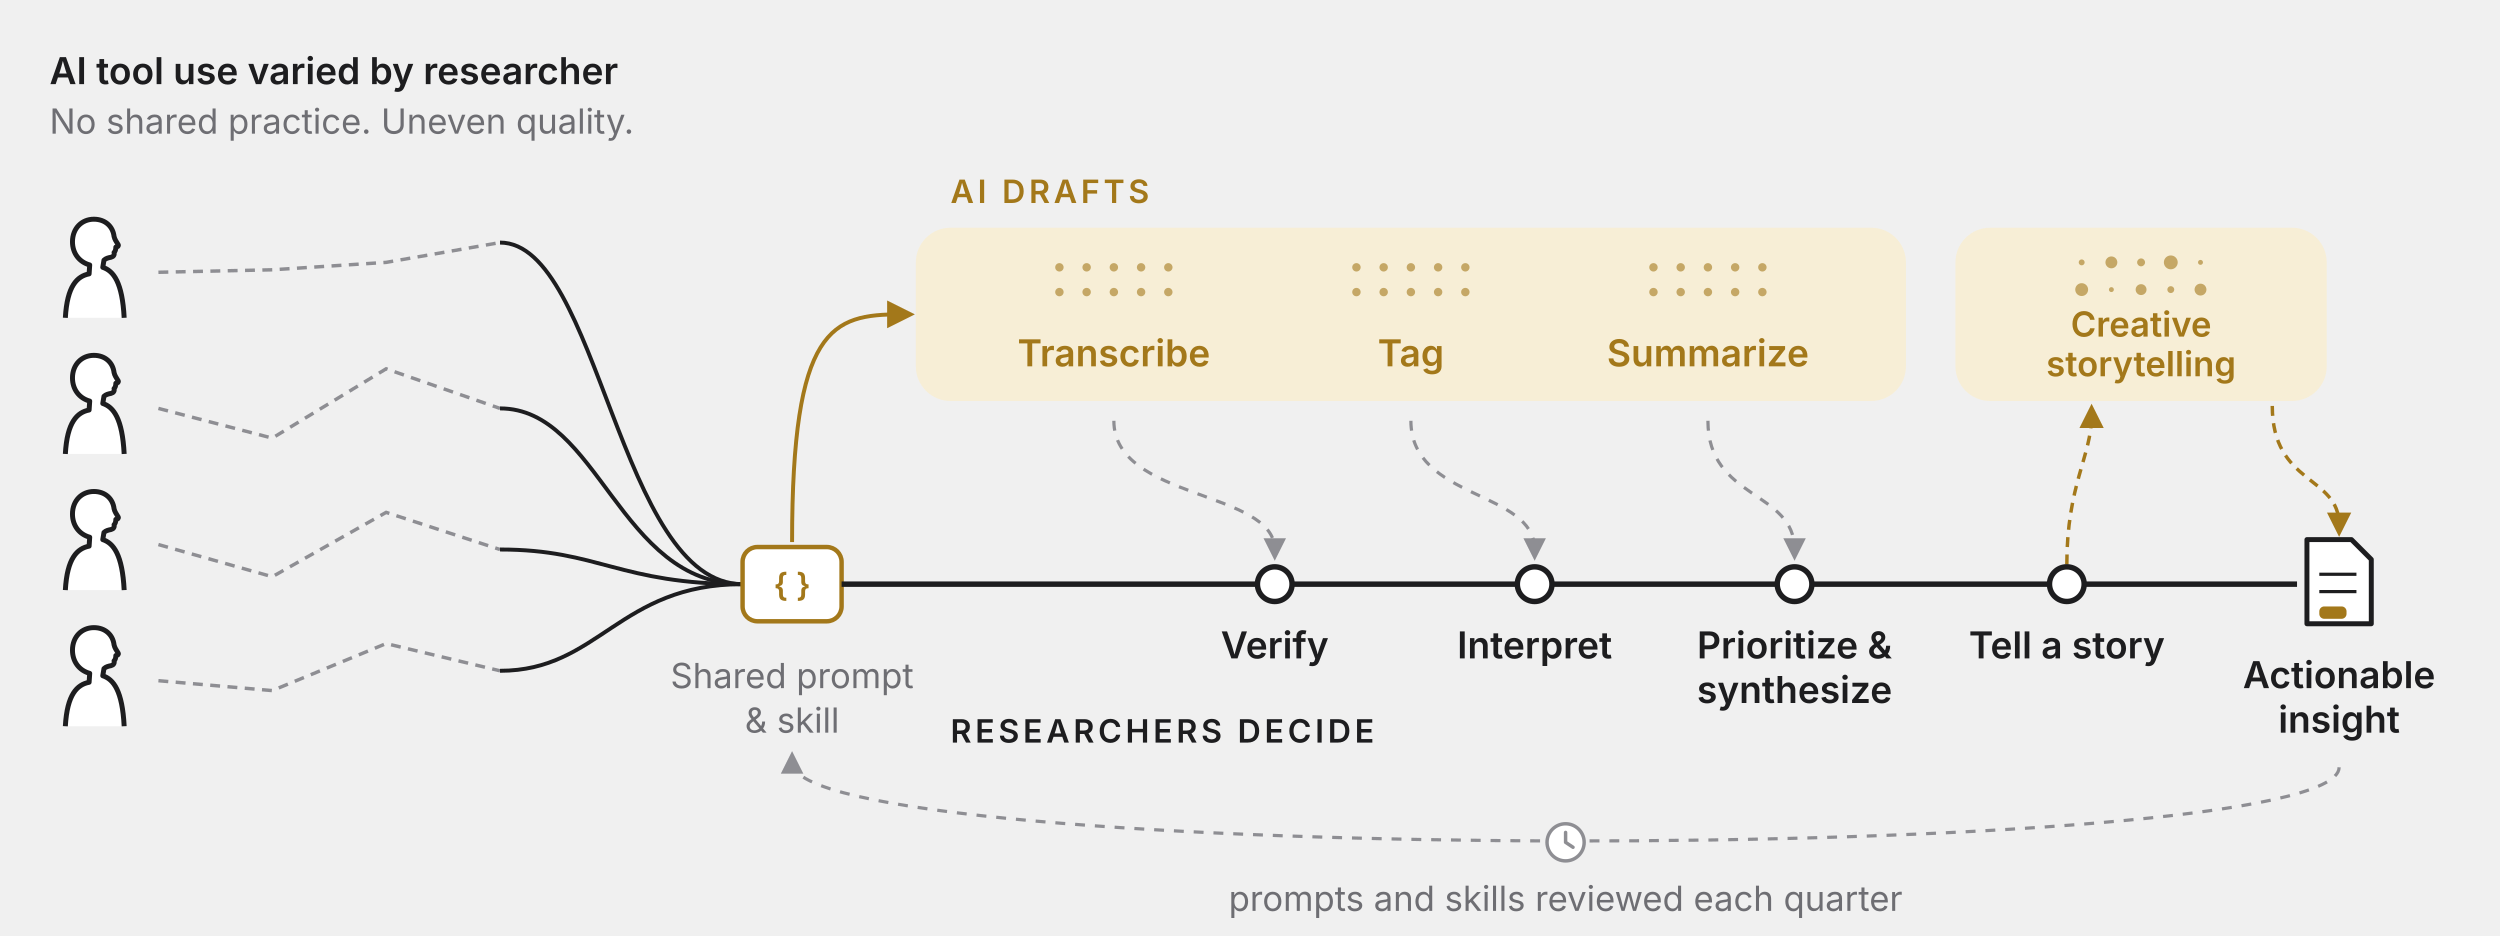
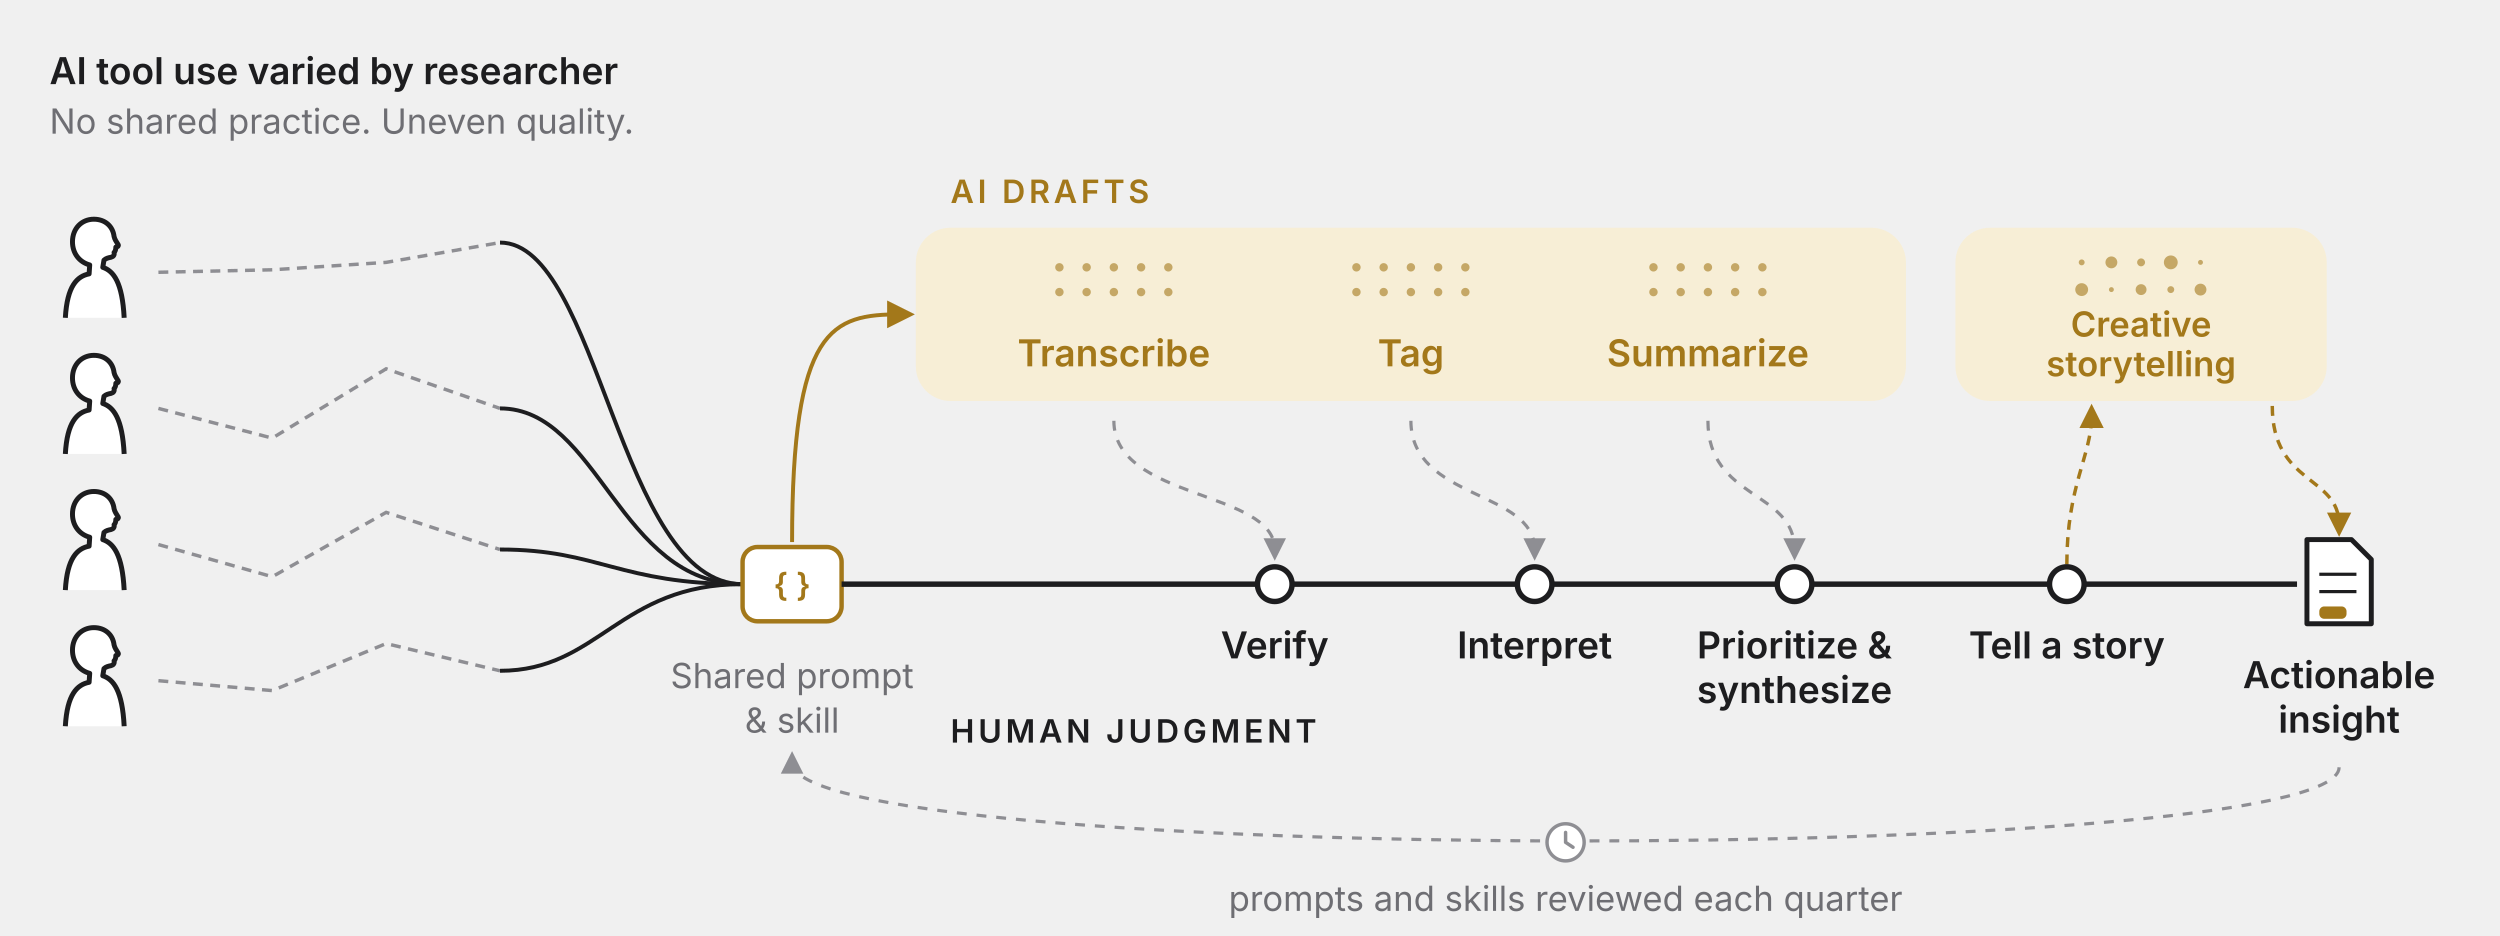
<svg xmlns="http://www.w3.org/2000/svg" viewBox="0 0 1010 378" fill="#1d1d1f" font-family="-apple-system, BlinkMacSystemFont, 'SF Pro Text', 'Helvetica Neue', Inter, Arial, sans-serif">
  <defs>
    <marker id="ar" viewBox="0 0 10 10" refX="5" refY="5" markerWidth="7" markerHeight="7" orient="auto-start-reverse">
      <path d="M0 0 L10 5 L0 10z" fill="#8e8e93" />
    </marker>
    <marker id="aa" viewBox="0 0 10 10" refX="5" refY="5" markerWidth="7" markerHeight="7" orient="auto-start-reverse">
      <path d="M0 0 L10 5 L0 10z" fill="#a3781a" />
    </marker>
  </defs>
  <text x="20" y="34" font-size="15" font-weight="600" fill="#1d1d1f" text-anchor="start">AI tool use varied by researcher</text>
  <text x="20" y="54" font-size="14" font-weight="400" fill="#6e6e73" text-anchor="start">No shared practice. Uneven quality.</text>
  <g>
    <g transform="translate(18 72) scale(0.12)">
      <path d="M70 470 C76 362 110 330 150 322 L152 292 C116 282 94 252 94 214 C94 168 126 138 166 138 C204 138 230 162 234 196 C236 206 242 214 248 224 C250 228 246 232 240 232 C240 240 238 246 234 250 C236 258 232 264 224 266 C214 268 206 270 200 276 L196 300 C232 312 262 350 268 470" fill="#fff" stroke="#1d1d1f" stroke-width="16.7" stroke-linejoin="round" />
    </g>
    <path d="M64 110 L110 109 L156 106 L202 98" fill="none" stroke="#8e8e93" stroke-width="1.4" stroke-dasharray="4 3" />
    <path d="M202 98 C242 98, 250 236, 300 236" fill="none" stroke="#1d1d1f" stroke-width="1.6" />
    <g transform="translate(18 127) scale(0.12)">
      <path d="M70 470 C76 362 110 330 150 322 L152 292 C116 282 94 252 94 214 C94 168 126 138 166 138 C204 138 230 162 234 196 C236 206 242 214 248 224 C250 228 246 232 240 232 C240 240 238 246 234 250 C236 258 232 264 224 266 C214 268 206 270 200 276 L196 300 C232 312 262 350 268 470" fill="#fff" stroke="#1d1d1f" stroke-width="16.7" stroke-linejoin="round" />
    </g>
    <path d="M64 165 L110 177 L156 149 L202 165" fill="none" stroke="#8e8e93" stroke-width="1.4" stroke-dasharray="4 3" />
    <path d="M202 165 C242 165, 250 236, 300 236" fill="none" stroke="#1d1d1f" stroke-width="1.6" />
    <g transform="translate(18 182) scale(0.12)">
      <path d="M70 470 C76 362 110 330 150 322 L152 292 C116 282 94 252 94 214 C94 168 126 138 166 138 C204 138 230 162 234 196 C236 206 242 214 248 224 C250 228 246 232 240 232 C240 240 238 246 234 250 C236 258 232 264 224 266 C214 268 206 270 200 276 L196 300 C232 312 262 350 268 470" fill="#fff" stroke="#1d1d1f" stroke-width="16.7" stroke-linejoin="round" />
    </g>
    <path d="M64 220 L110 233 L156 207 L202 222" fill="none" stroke="#8e8e93" stroke-width="1.4" stroke-dasharray="4 3" />
    <path d="M202 222 C242 222, 250 236, 300 236" fill="none" stroke="#1d1d1f" stroke-width="1.6" />
    <g transform="translate(18 237) scale(0.12)">
      <path d="M70 470 C76 362 110 330 150 322 L152 292 C116 282 94 252 94 214 C94 168 126 138 166 138 C204 138 230 162 234 196 C236 206 242 214 248 224 C250 228 246 232 240 232 C240 240 238 246 234 250 C236 258 232 264 224 266 C214 268 206 270 200 276 L196 300 C232 312 262 350 268 470" fill="#fff" stroke="#1d1d1f" stroke-width="16.7" stroke-linejoin="round" />
    </g>
    <path d="M64 275 L110 279 L156 260 L202 271" fill="none" stroke="#8e8e93" stroke-width="1.4" stroke-dasharray="4 3" />
    <path d="M202 271 C242 271, 250 236, 300 236" fill="none" stroke="#1d1d1f" stroke-width="1.6" />
    <rect x="300" y="221" width="40" height="30" rx="6" fill="#fff" stroke="#a3781a" stroke-width="1.8" />
    <text x="320" y="241" font-size="13" font-weight="600" fill="#a3781a" text-anchor="middle">{ }</text>
    <text x="320" y="278" font-size="14" font-weight="400" fill="#6e6e73" text-anchor="middle">Shared prompt</text>
    <text x="320" y="296" font-size="14" font-weight="400" fill="#6e6e73" text-anchor="middle">&amp; skill</text>
    <rect x="370" y="92" width="400" height="70" rx="14" fill="#f7eed6" />
    <text x="384" y="82" font-size="13" font-weight="600" fill="#a3781a" text-anchor="start" letter-spacing="1.5">AI DRAFTS</text>
    <path d="M320 219 C320 132, 336 127, 364 127" fill="none" stroke="#a3781a" stroke-width="1.6" marker-end="url(#aa)" />
    <circle cx="428" cy="108" r="1.7" fill="#a3781a" opacity=".6" />
    <circle cx="428" cy="118" r="1.7" fill="#a3781a" opacity=".6" />
    <circle cx="439" cy="108" r="1.7" fill="#a3781a" opacity=".6" />
    <circle cx="439" cy="118" r="1.7" fill="#a3781a" opacity=".6" />
    <circle cx="450" cy="108" r="1.7" fill="#a3781a" opacity=".6" />
    <circle cx="450" cy="118" r="1.7" fill="#a3781a" opacity=".6" />
    <circle cx="461" cy="108" r="1.7" fill="#a3781a" opacity=".6" />
    <circle cx="461" cy="118" r="1.7" fill="#a3781a" opacity=".6" />
    <circle cx="472" cy="108" r="1.7" fill="#a3781a" opacity=".6" />
    <circle cx="472" cy="118" r="1.7" fill="#a3781a" opacity=".6" />
    <text x="450" y="148" font-size="15" font-weight="600" fill="#a3781a" text-anchor="middle">Transcribe</text>
    <circle cx="548" cy="108" r="1.7" fill="#a3781a" opacity=".6" />
    <circle cx="548" cy="118" r="1.7" fill="#a3781a" opacity=".6" />
    <circle cx="559" cy="108" r="1.7" fill="#a3781a" opacity=".6" />
    <circle cx="559" cy="118" r="1.7" fill="#a3781a" opacity=".6" />
    <circle cx="570" cy="108" r="1.7" fill="#a3781a" opacity=".6" />
    <circle cx="570" cy="118" r="1.7" fill="#a3781a" opacity=".6" />
    <circle cx="581" cy="108" r="1.7" fill="#a3781a" opacity=".6" />
    <circle cx="581" cy="118" r="1.7" fill="#a3781a" opacity=".6" />
    <circle cx="592" cy="108" r="1.7" fill="#a3781a" opacity=".6" />
    <circle cx="592" cy="118" r="1.7" fill="#a3781a" opacity=".6" />
    <text x="570" y="148" font-size="15" font-weight="600" fill="#a3781a" text-anchor="middle">Tag</text>
    <circle cx="668" cy="108" r="1.7" fill="#a3781a" opacity=".6" />
    <circle cx="668" cy="118" r="1.7" fill="#a3781a" opacity=".6" />
    <circle cx="679" cy="108" r="1.7" fill="#a3781a" opacity=".6" />
    <circle cx="679" cy="118" r="1.7" fill="#a3781a" opacity=".6" />
    <circle cx="690" cy="108" r="1.7" fill="#a3781a" opacity=".6" />
    <circle cx="690" cy="118" r="1.7" fill="#a3781a" opacity=".6" />
    <circle cx="701" cy="108" r="1.7" fill="#a3781a" opacity=".6" />
    <circle cx="701" cy="118" r="1.7" fill="#a3781a" opacity=".6" />
    <circle cx="712" cy="108" r="1.7" fill="#a3781a" opacity=".6" />
    <circle cx="712" cy="118" r="1.7" fill="#a3781a" opacity=".6" />
    <text x="690" y="148" font-size="15" font-weight="600" fill="#a3781a" text-anchor="middle">Summarize</text>
    <rect x="790" y="92" width="150" height="70" rx="14" fill="#f7eed6" />
    <circle cx="841.0" cy="106" r="1.2" fill="#a3781a" opacity=".6">
      <animate attributeName="r" dur="18s" repeatCount="indefinite" values="1.2;1.2;2.28;0.60;1.92;1.2;1.2" keyTimes="0;0.735;0.755;0.775;0.795;0.815;1" />
    </circle>
    <circle cx="853.0" cy="106" r="2.4" fill="#a3781a" opacity=".6">
      <animate attributeName="r" dur="18s" repeatCount="indefinite" values="2.4;2.4;4.56;1.20;3.84;2.4;2.4" keyTimes="0;0.735;0.755;0.775;0.795;0.815;1" />
    </circle>
    <circle cx="865.0" cy="106" r="1.6" fill="#a3781a" opacity=".6">
      <animate attributeName="r" dur="18s" repeatCount="indefinite" values="1.6;1.6;3.04;0.80;2.56;1.6;1.6" keyTimes="0;0.735;0.755;0.775;0.795;0.815;1" />
    </circle>
    <circle cx="877.0" cy="106" r="2.8" fill="#a3781a" opacity=".6">
      <animate attributeName="r" dur="18s" repeatCount="indefinite" values="2.8;2.8;5.32;1.40;4.48;2.8;2.8" keyTimes="0;0.735;0.755;0.775;0.795;0.815;1" />
    </circle>
    <circle cx="889.0" cy="106" r="1.0" fill="#a3781a" opacity=".6">
      <animate attributeName="r" dur="18s" repeatCount="indefinite" values="1.0;1.0;1.90;0.50;1.60;1.0;1.0" keyTimes="0;0.735;0.755;0.775;0.795;0.815;1" />
    </circle>
    <circle cx="841.0" cy="117" r="2.6" fill="#a3781a" opacity=".6">
      <animate attributeName="r" dur="18s" repeatCount="indefinite" values="2.6;2.6;4.94;1.30;4.16;2.6;2.6" keyTimes="0;0.735;0.755;0.775;0.795;0.815;1" />
    </circle>
    <circle cx="853.0" cy="117" r="1.0" fill="#a3781a" opacity=".6">
      <animate attributeName="r" dur="18s" repeatCount="indefinite" values="1.0;1.0;1.90;0.50;1.60;1.0;1.0" keyTimes="0;0.735;0.755;0.775;0.795;0.815;1" />
    </circle>
    <circle cx="865.0" cy="117" r="2.2" fill="#a3781a" opacity=".6">
      <animate attributeName="r" dur="18s" repeatCount="indefinite" values="2.2;2.2;4.18;1.10;3.52;2.2;2.2" keyTimes="0;0.735;0.755;0.775;0.795;0.815;1" />
    </circle>
    <circle cx="877.0" cy="117" r="1.4" fill="#a3781a" opacity=".6">
      <animate attributeName="r" dur="18s" repeatCount="indefinite" values="1.4;1.4;2.66;0.70;2.24;1.4;1.4" keyTimes="0;0.735;0.755;0.775;0.795;0.815;1" />
    </circle>
    <circle cx="889.0" cy="117" r="2.4" fill="#a3781a" opacity=".6">
      <animate attributeName="r" dur="18s" repeatCount="indefinite" values="2.4;2.4;4.56;1.20;3.84;2.4;2.4" keyTimes="0;0.735;0.755;0.775;0.795;0.815;1" />
    </circle>
    <text x="865.0" y="136" font-size="14" font-weight="600" fill="#a3781a" text-anchor="middle">Creative</text>
    <text x="865.0" y="152" font-size="14" font-weight="600" fill="#a3781a" text-anchor="middle">storytelling</text>
    <path d="M835 228 C835 196, 845 184, 845 168" fill="none" stroke="#a3781a" stroke-width="1.4" stroke-dasharray="4 3" marker-end="url(#aa)" />
    <path d="M918 164 C918 196, 945 192, 945 212" fill="none" stroke="#a3781a" stroke-width="1.4" stroke-dasharray="4 3" marker-end="url(#aa)" />
    <line x1="340" y1="236" x2="928" y2="236" stroke="#1d1d1f" stroke-width="2.2" />
-     <text x="384" y="300" font-size="13" font-weight="600" fill="#1d1d1f" text-anchor="start" letter-spacing="1.5">RESEARCHERS DECIDE</text>
+     <text x="384" y="300" font-size="13" font-weight="600" fill="#1d1d1f" text-anchor="start" letter-spacing="1.5">HUMAN JUDGMENT</text>
    <circle cx="515" cy="236" r="7" fill="#fff" stroke="#1d1d1f" stroke-width="2.2" />
    <text x="515" y="266" font-size="15" font-weight="600" fill="#1d1d1f" text-anchor="middle">Verify</text>
    <circle cx="620" cy="236" r="7" fill="#fff" stroke="#1d1d1f" stroke-width="2.2" />
    <text x="620" y="266" font-size="15" font-weight="600" fill="#1d1d1f" text-anchor="middle">Interpret</text>
    <circle cx="725" cy="236" r="7" fill="#fff" stroke="#1d1d1f" stroke-width="2.2" />
    <text x="725" y="266" font-size="15" font-weight="600" fill="#1d1d1f" text-anchor="middle">Prioritize &amp;</text>
    <text x="725" y="284" font-size="15" font-weight="600" fill="#1d1d1f" text-anchor="middle">synthesize</text>
    <circle cx="835" cy="236" r="7" fill="#fff" stroke="#1d1d1f" stroke-width="2.2" />
    <text x="835" y="266" font-size="15" font-weight="600" fill="#1d1d1f" text-anchor="middle">Tell a story</text>
    <path d="M450 170 C450 202, 515 198, 515 222" fill="none" stroke="#8e8e93" stroke-width="1.3" stroke-dasharray="4 4" marker-end="url(#ar)" />
    <path d="M570 170 C570 202, 620 198, 620 222" fill="none" stroke="#8e8e93" stroke-width="1.3" stroke-dasharray="4 4" marker-end="url(#ar)" />
    <path d="M690 170 C690 202, 725 198, 725 222" fill="none" stroke="#8e8e93" stroke-width="1.3" stroke-dasharray="4 4" marker-end="url(#ar)" />
    <g fill="#fff" stroke="#1d1d1f" stroke-width="2" stroke-linejoin="round">
      <path d="M932 218 h18 l8 8 v26 h-26z" />
      <path d="M937 232 h15 M937 239 h15" stroke-width="1.3" fill="none" />
    </g>
    <rect x="937" y="245" width="11" height="5" rx="2" fill="#a3781a" />
    <text x="945" y="278" font-size="15" font-weight="600" fill="#1d1d1f" text-anchor="middle">Actionable</text>
    <text x="945" y="296" font-size="15" font-weight="600" fill="#1d1d1f" text-anchor="middle">insight</text>
    <path d="M945 310 C945 350, 320 350, 320 308" fill="none" stroke="#8e8e93" stroke-width="1.3" stroke-dasharray="4 4" marker-end="url(#ar)" />
    <text x="632.5" y="368" font-size="14" font-weight="400" fill="#6e6e73" text-anchor="middle">prompts and skills reviewed each quarter</text>
    <g>
      <circle cx="632.5" cy="340.3" r="7.5" fill="#fff" stroke="#8e8e93" stroke-width="1.4" />
      <path d="M632.5 336.3 V340.3 L635.5 342.3" fill="none" stroke="#8e8e93" stroke-width="1.4" stroke-linecap="round" stroke-linejoin="round" />
    </g>
    <style>@media (prefers-reduced-motion: reduce){.fx{display:none}}</style>
    <circle class="fx" r="3.5" fill="#d64b3f" opacity="0">
      <animateMotion dur="18s" repeatCount="indefinite" path="M64 110 L110 109 L156 106 L202 98 C242 98, 250 236, 300 236" keyPoints="0;0;1;1" keyTimes="0;0.01;0.22;1" calcMode="linear" />
      <animate attributeName="opacity" dur="18s" repeatCount="indefinite" values="0;0;1;1;0;0" keyTimes="0;0.01;0.015;0.215;0.22;1" />
    </circle>
    <circle class="fx" r="3.5" fill="#d64b3f" opacity="0">
      <animateMotion dur="18s" repeatCount="indefinite" path="M64 165 L110 177 L156 149 L202 165 C242 165, 250 236, 300 236" keyPoints="0;0;1;1" keyTimes="0;0.03;0.24;1" calcMode="linear" />
      <animate attributeName="opacity" dur="18s" repeatCount="indefinite" values="0;0;1;1;0;0" keyTimes="0;0.03;0.035;0.235;0.24;1" />
    </circle>
    <circle class="fx" r="3.5" fill="#d64b3f" opacity="0">
      <animateMotion dur="18s" repeatCount="indefinite" path="M64 220 L110 233 L156 207 L202 222 C242 222, 250 236, 300 236" keyPoints="0;0;1;1" keyTimes="0;0.05;0.26;1" calcMode="linear" />
      <animate attributeName="opacity" dur="18s" repeatCount="indefinite" values="0;0;1;1;0;0" keyTimes="0;0.05;0.055;0.255;0.26;1" />
    </circle>
    <circle class="fx" r="3.5" fill="#d64b3f" opacity="0">
      <animateMotion dur="18s" repeatCount="indefinite" path="M64 275 L110 279 L156 260 L202 271 C242 271, 250 236, 300 236" keyPoints="0;0;1;1" keyTimes="0;0.07;0.28;1" calcMode="linear" />
      <animate attributeName="opacity" dur="18s" repeatCount="indefinite" values="0;0;1;1;0;0" keyTimes="0;0.07;0.075;0.275;0.28;1" />
    </circle>
    <rect class="fx" x="296" y="217" width="48" height="38" rx="9" fill="none" stroke="#a3781a" stroke-width="2" opacity="0">
      <animate attributeName="opacity" dur="18s" repeatCount="indefinite" values="0;0;1;0;0" keyTimes="0;0.24;0.280;0.32;1" />
    </rect>
    <circle class="fx" r="4" fill="#a3781a" opacity="0">
      <animateMotion dur="18s" repeatCount="indefinite" path="M320 219 C320 132, 336 127, 364 127 L450 127" keyPoints="0;0;1;1" keyTimes="0;0.27;0.37;1" calcMode="linear" />
      <animate attributeName="opacity" dur="18s" repeatCount="indefinite" values="0;0;1;1;0;0" keyTimes="0;0.27;0.275;0.365;0.37;1" />
    </circle>
-     <rect class="fx" x="368" y="90" width="404" height="74" rx="15" fill="none" stroke="#a3781a" stroke-width="2" opacity="0">
-       <animate attributeName="opacity" dur="18s" repeatCount="indefinite" values="0;0;1;0;0" keyTimes="0;0.36;0.410;0.46;1" />
-     </rect>
    <circle class="fx" r="4" fill="#a3781a" opacity="0">
      <animateMotion dur="18s" repeatCount="indefinite" path="M450 168 C450 202, 515 198, 515 236" keyPoints="0;0;1;1" keyTimes="0;0.44;0.55;1" calcMode="linear" />
      <animate attributeName="opacity" dur="18s" repeatCount="indefinite" values="0;0;1;1;0;0" keyTimes="0;0.44;0.445;0.545;0.55;1" />
    </circle>
    <circle class="fx" r="4" fill="#a3781a" opacity="0">
      <animateMotion dur="18s" repeatCount="indefinite" path="M570 168 C570 202, 620 198, 620 236" keyPoints="0;0;1;1" keyTimes="0;0.44;0.55;1" calcMode="linear" />
      <animate attributeName="opacity" dur="18s" repeatCount="indefinite" values="0;0;1;1;0;0" keyTimes="0;0.44;0.445;0.545;0.55;1" />
    </circle>
    <circle class="fx" r="4" fill="#a3781a" opacity="0">
      <animateMotion dur="18s" repeatCount="indefinite" path="M690 168 C690 202, 725 198, 725 236" keyPoints="0;0;1;1" keyTimes="0;0.44;0.55;1" calcMode="linear" />
      <animate attributeName="opacity" dur="18s" repeatCount="indefinite" values="0;0;1;1;0;0" keyTimes="0;0.44;0.445;0.545;0.55;1" />
    </circle>
    <g class="fx" opacity="0">
      <circle cx="0" cy="-17" r="3.8" fill="#1d1d1f" stroke="#fff" stroke-width="1.2" />
      <path d="M-6.5 -3 Q-6.5 -12 0 -12 Q6.5 -12 6.5 -3 Z" fill="#1d1d1f" stroke="#fff" stroke-width="1.2" />
      <animateMotion dur="18s" repeatCount="indefinite" path="M515 236 L835 236" keyPoints="0;0;1;1" keyTimes="0;0.56;0.705;1" calcMode="linear" />
      <animate attributeName="opacity" dur="18s" repeatCount="indefinite" values="0;0;1;1;0;0" keyTimes="0;0.56;0.565;0.710;0.730;1" />
    </g>
    <circle class="fx" cx="515" cy="236" r="7" fill="#a3781a" opacity="0">
      <animate attributeName="opacity" dur="18s" repeatCount="indefinite" values="0;0;1;0;0" keyTimes="0;0.55;0.585;0.62;1" />
    </circle>
    <circle class="fx" cx="620" cy="236" r="7" fill="#a3781a" opacity="0">
      <animate attributeName="opacity" dur="18s" repeatCount="indefinite" values="0;0;1;0;0" keyTimes="0;0.598;0.633;0.668;1" />
    </circle>
    <circle class="fx" cx="725" cy="236" r="7" fill="#a3781a" opacity="0">
      <animate attributeName="opacity" dur="18s" repeatCount="indefinite" values="0;0;1;0;0" keyTimes="0;0.645;0.680;0.715;1" />
    </circle>
    <circle class="fx" cx="835" cy="236" r="7" fill="#a3781a" opacity="0">
      <animate attributeName="opacity" dur="18s" repeatCount="indefinite" values="0;0;1;0;0" keyTimes="0;0.695;0.730;0.765;1" />
    </circle>
    <circle class="fx" r="4" fill="#a3781a" opacity="0">
      <animateMotion dur="18s" repeatCount="indefinite" path="M835 228 C835 196, 845 184, 845 168" keyPoints="0;0;1;1" keyTimes="0;0.705;0.74;1" calcMode="linear" />
      <animate attributeName="opacity" dur="18s" repeatCount="indefinite" values="0;0;1;1;0;0" keyTimes="0;0.705;0.710;0.735;0.74;1" />
    </circle>
    <circle class="fx" r="4" fill="#a3781a" opacity="0">
      <animateMotion dur="18s" repeatCount="indefinite" path="M918 164 C918 196, 945 192, 945 212" keyPoints="0;0;1;1" keyTimes="0;0.745;0.775;1" calcMode="linear" />
      <animate attributeName="opacity" dur="18s" repeatCount="indefinite" values="0;0;1;1;0;0" keyTimes="0;0.745;0.750;0.770;0.775;1" />
    </circle>
-     <rect class="fx" x="788" y="90" width="154" height="74" rx="15" fill="none" stroke="#a3781a" stroke-width="2" opacity="0">
-       <animate attributeName="opacity" dur="18s" repeatCount="indefinite" values="0;0;1;0;0" keyTimes="0;0.73;0.765;0.8;1" />
-     </rect>
    <g class="fx" transform="translate(965 214)">
      <g opacity="0">
        <path d="M0 -7 Q0.98 -0.98 7 0 Q0.98 0.98 0 7 Q-0.98 0.98 -7 0 Q-0.98 -0.98 0 -7 Z" fill="#a3781a" />
        <animate attributeName="opacity" dur="18s" repeatCount="indefinite" values="0;0;1;0;0" keyTimes="0;0.775;0.828;0.88;1" />
        <animateTransform attributeName="transform" type="scale" dur="18s" repeatCount="indefinite" values="0.2;0.2;1.1;0.6;0.2" keyTimes="0;0.775;0.828;0.88;1" />
      </g>
    </g>
    <g class="fx" transform="translate(974 228)">
      <g opacity="0">
        <path d="M0 -4 Q0.56 -0.56 4 0 Q0.56 0.56 0 4 Q-0.56 0.56 -4 0 Q-0.56 -0.56 0 -4 Z" fill="#a3781a" />
        <animate attributeName="opacity" dur="18s" repeatCount="indefinite" values="0;0;1;0;0" keyTimes="0;0.79;0.840;0.89;1" />
        <animateTransform attributeName="transform" type="scale" dur="18s" repeatCount="indefinite" values="0.2;0.2;1.1;0.6;0.2" keyTimes="0;0.79;0.840;0.89;1" />
      </g>
    </g>
    <g class="fx" transform="translate(924 210)">
      <g opacity="0">
        <path d="M0 -3.5 Q0.49 -0.49 3.5 0 Q0.49 0.49 0 3.5 Q-0.49 0.49 -3.5 0 Q-0.49 -0.49 0 -3.5 Z" fill="#a3781a" />
        <animate attributeName="opacity" dur="18s" repeatCount="indefinite" values="0;0;1;0;0" keyTimes="0;0.8;0.850;0.9;1" />
        <animateTransform attributeName="transform" type="scale" dur="18s" repeatCount="indefinite" values="0.2;0.2;1.1;0.6;0.2" keyTimes="0;0.8;0.850;0.9;1" />
      </g>
    </g>
  </g>
</svg>
